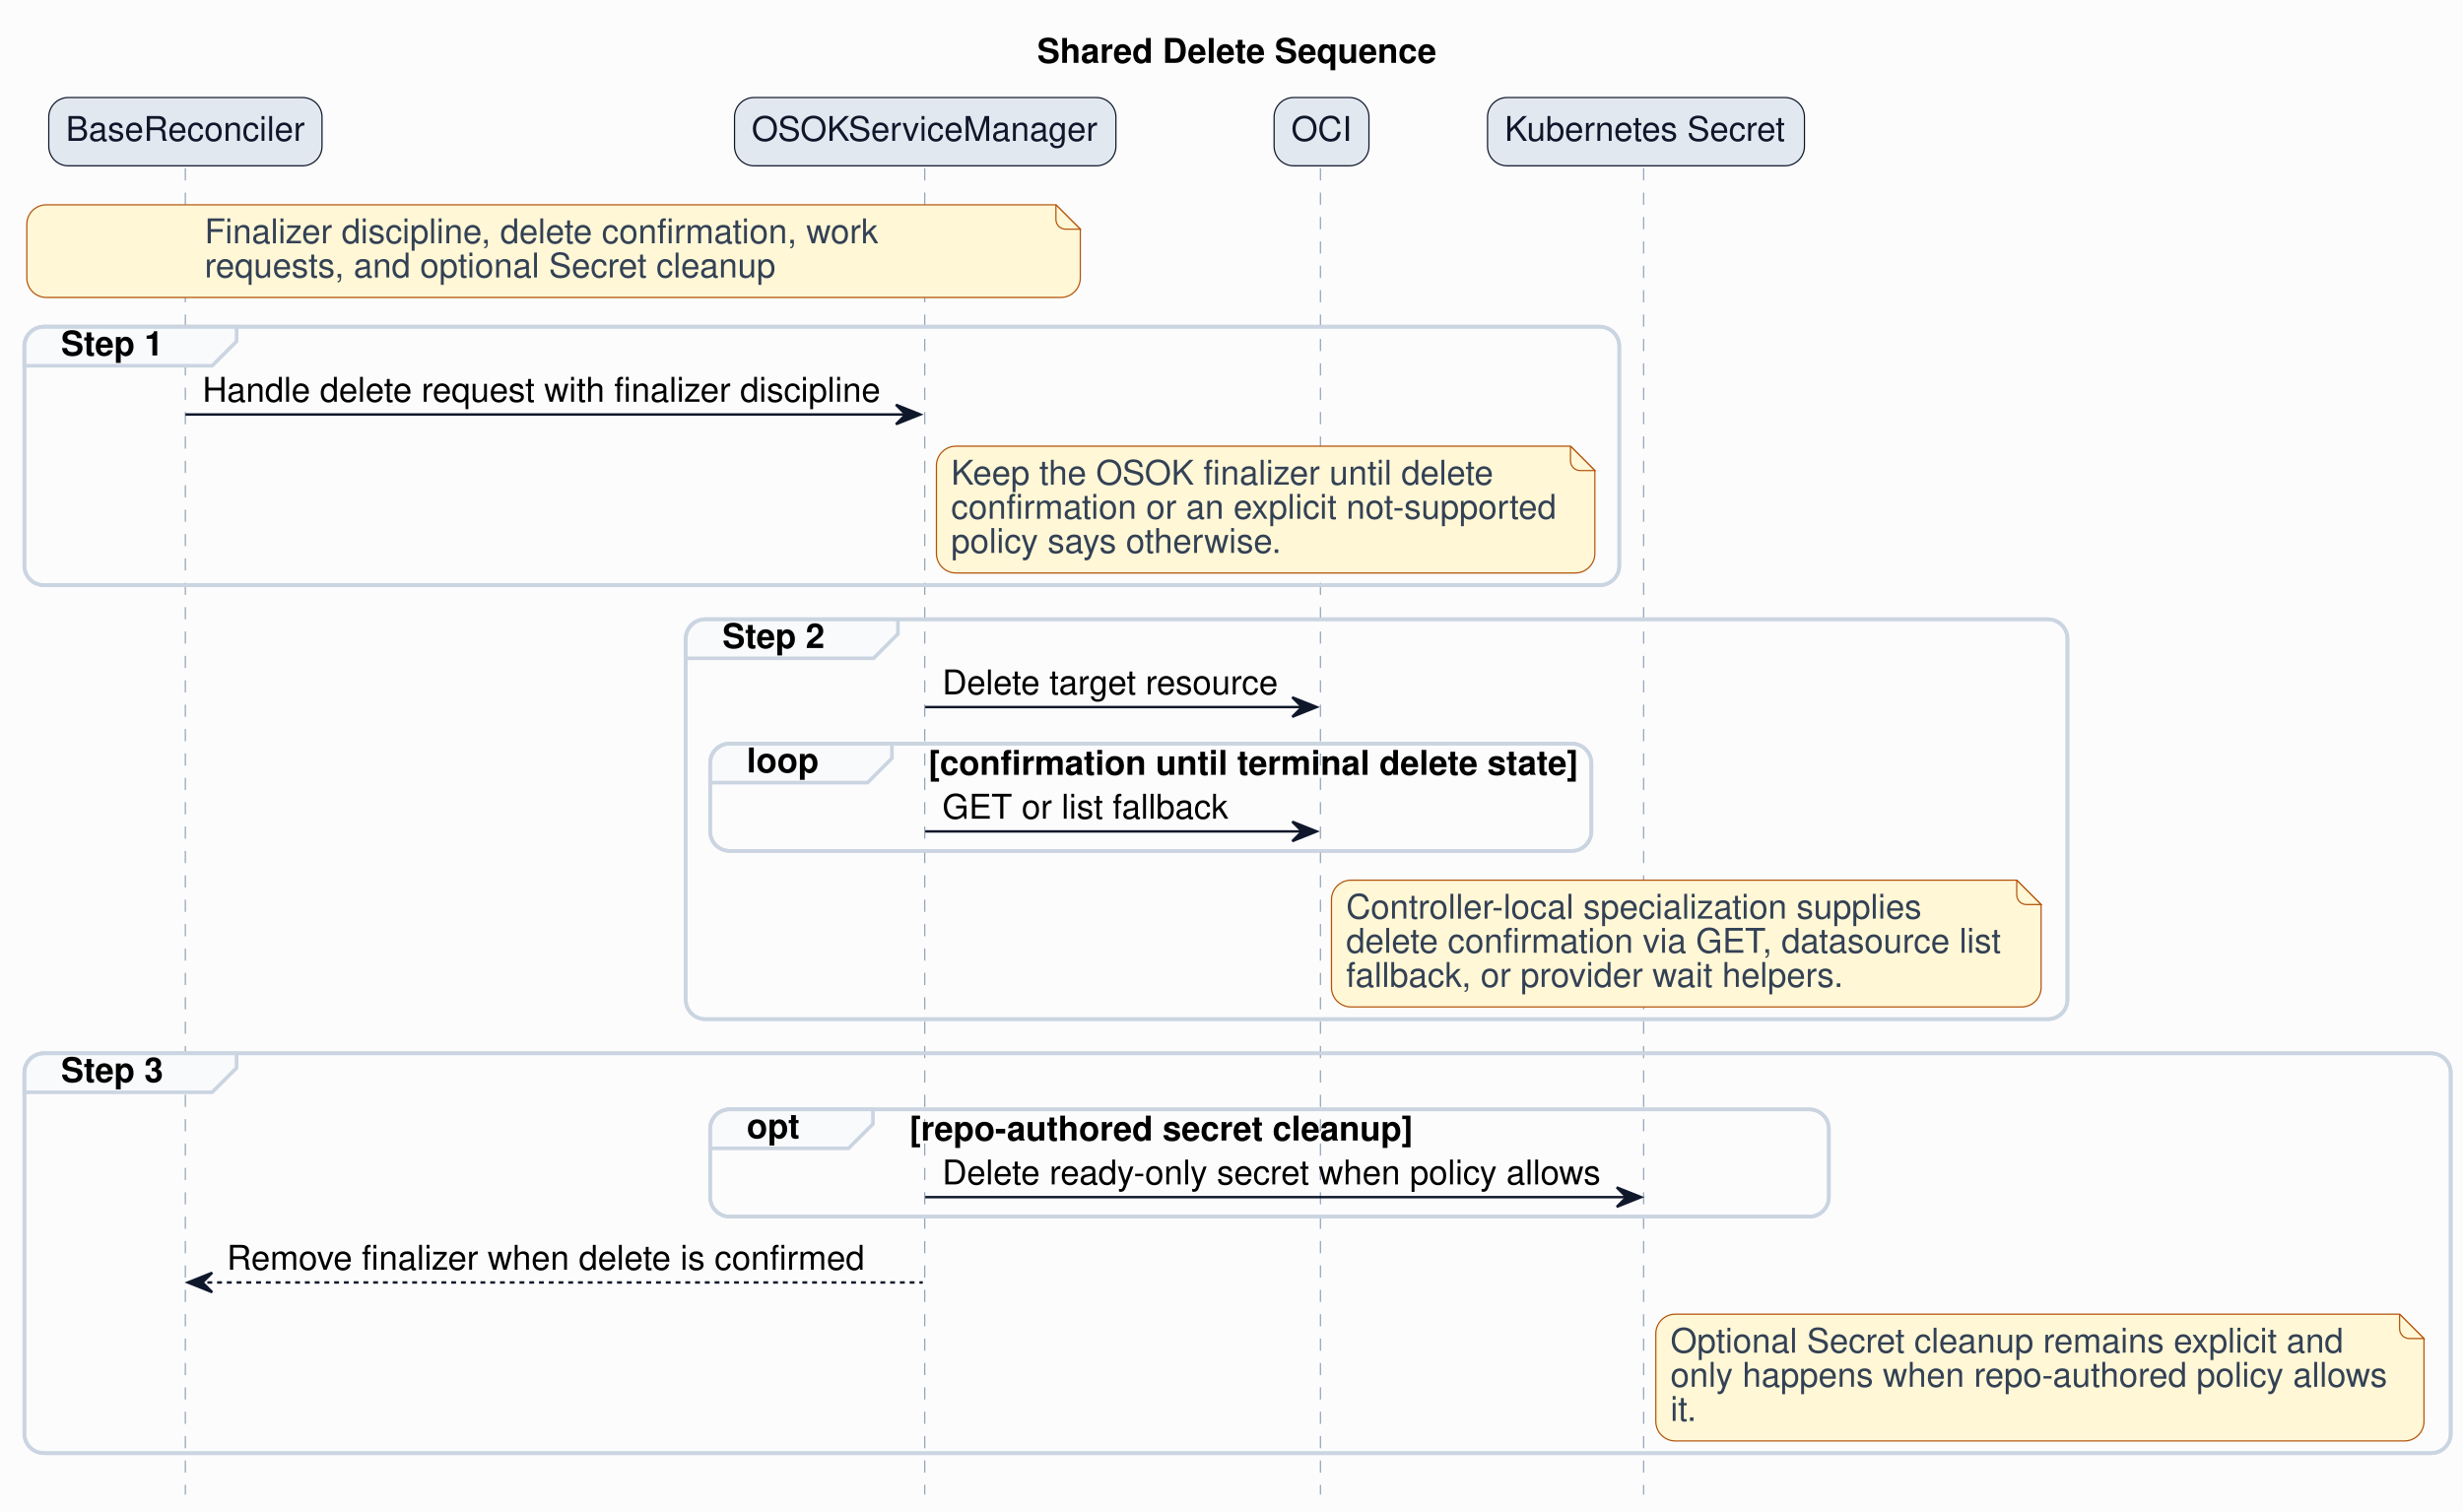
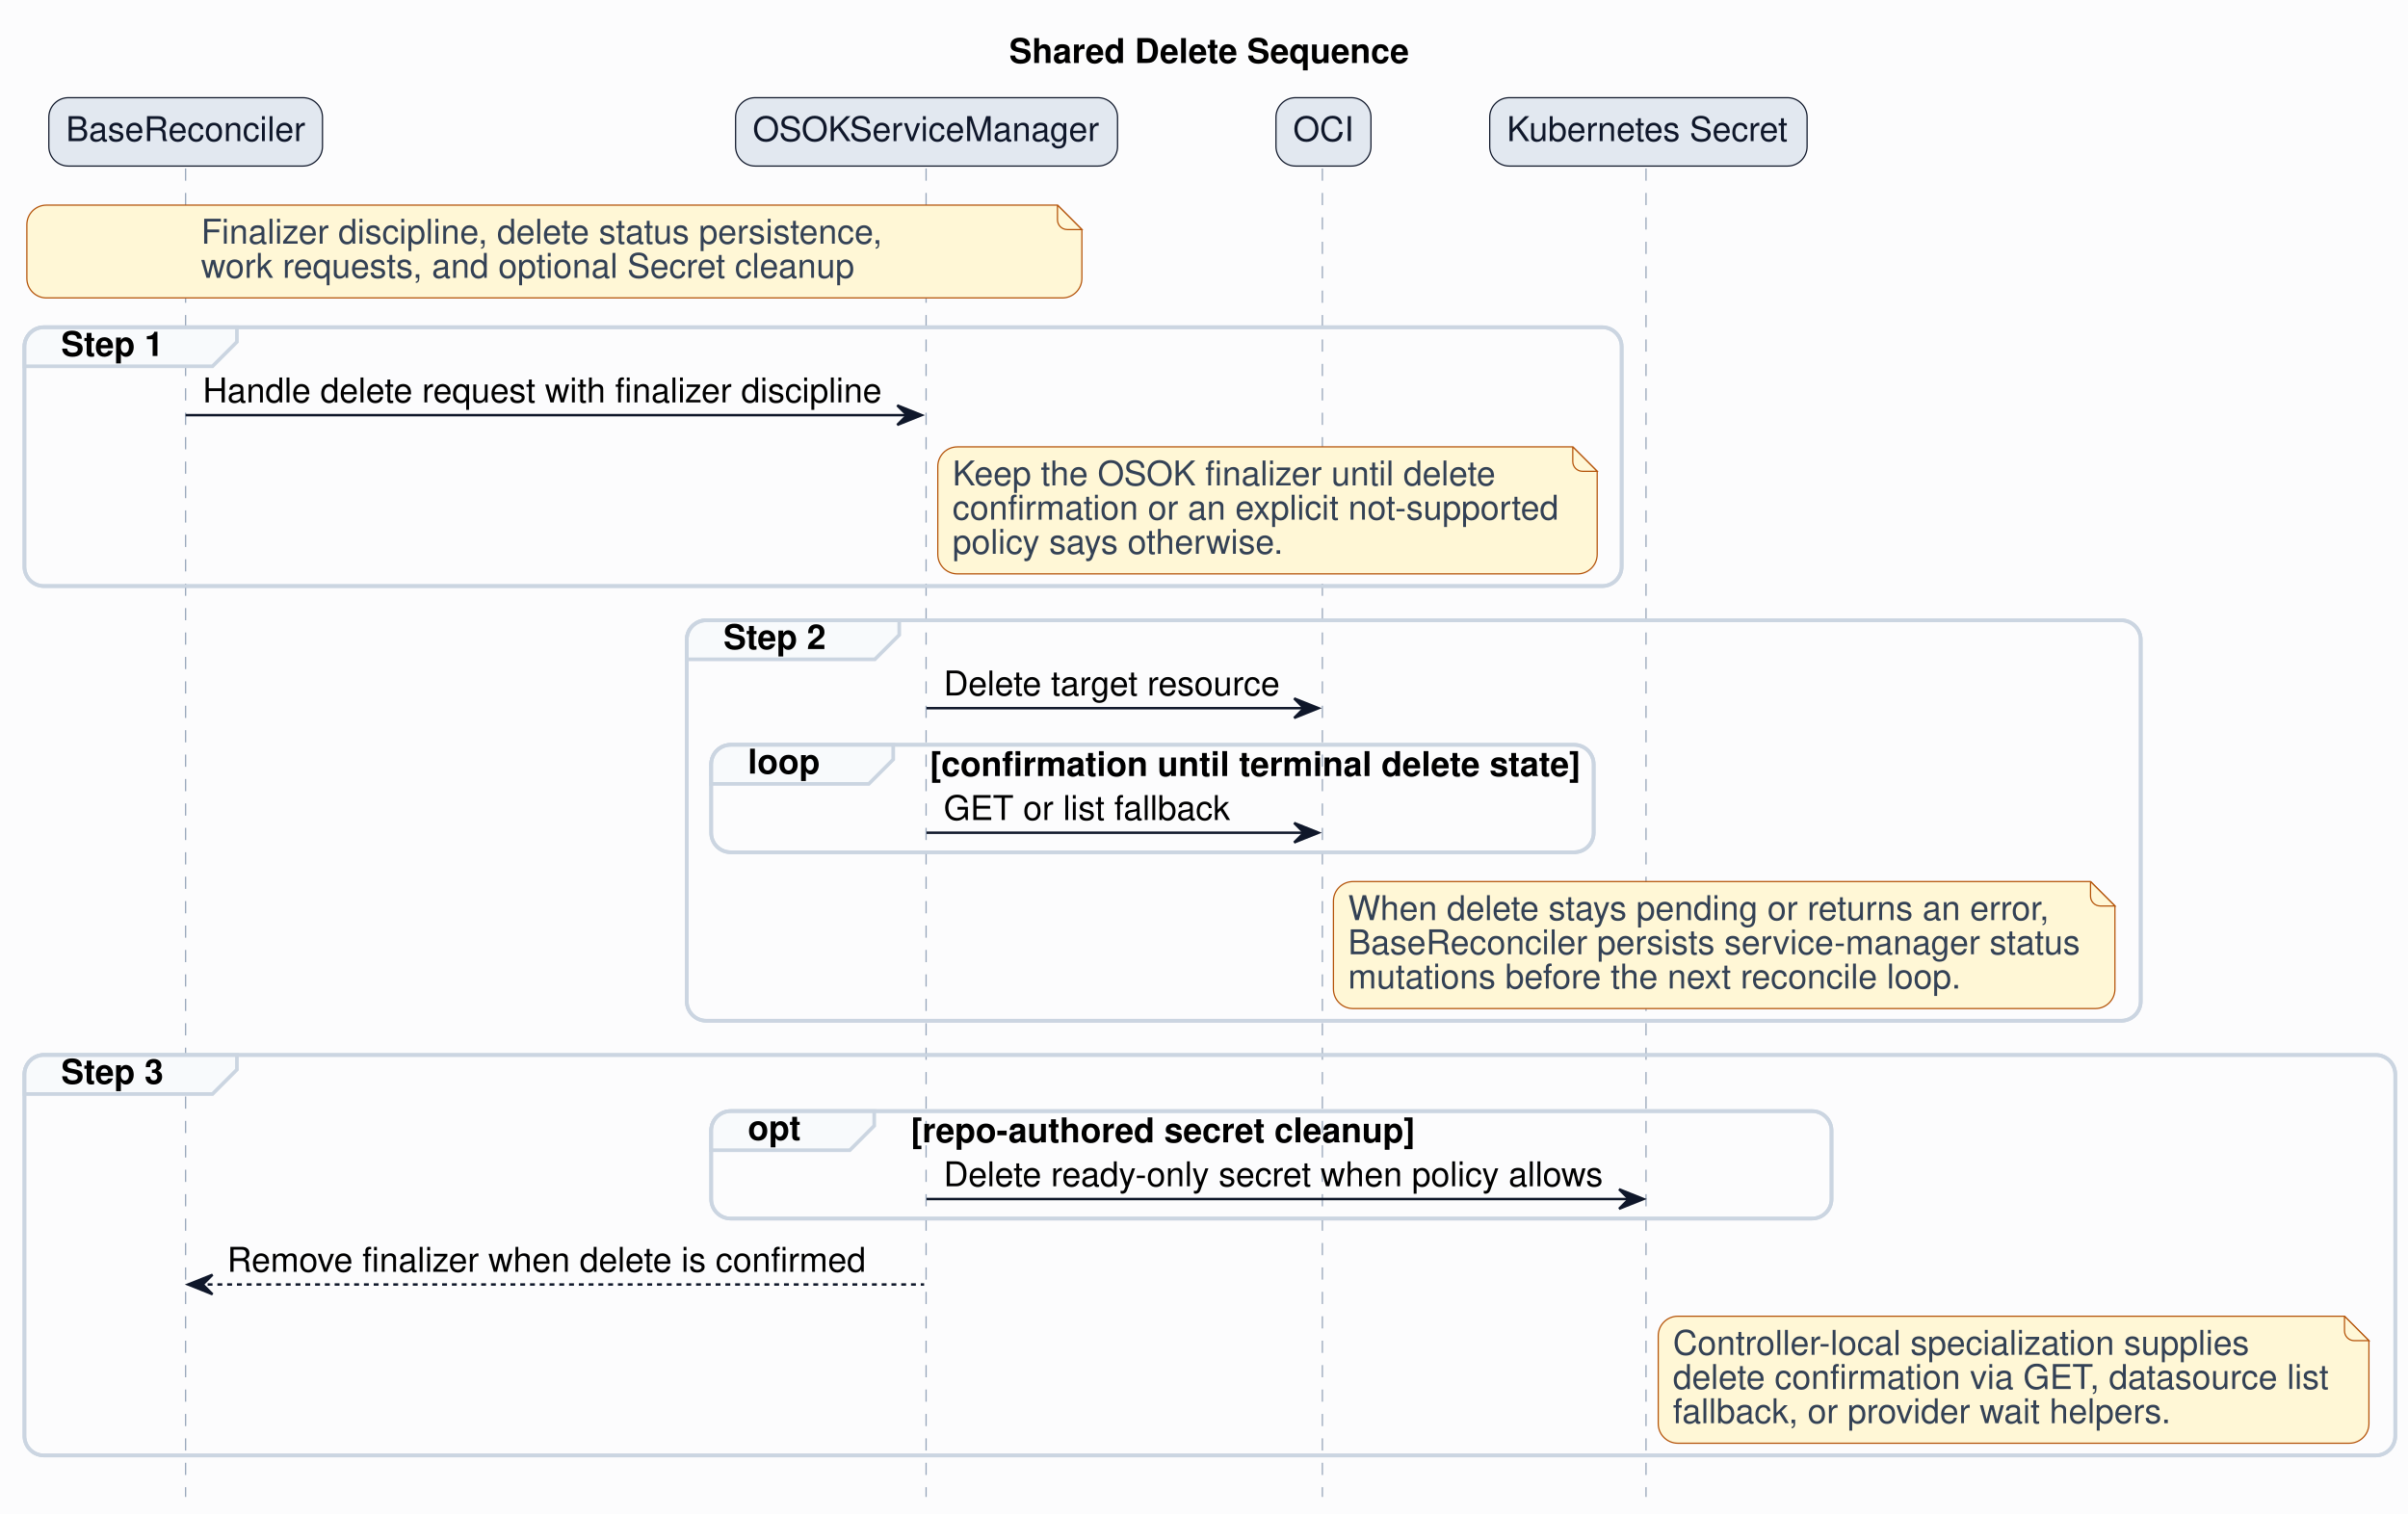
- <svg xmlns="http://www.w3.org/2000/svg" contentStyleType="text/css" data-diagram-type="SEQUENCE" height="620px" preserveAspectRatio="none" style="width:1010px;height:620px;background:#FCFCFD;" version="1.1" viewBox="0 0 1010 620" width="1010px" zoomAndPan="magnify">
+ <svg xmlns="http://www.w3.org/2000/svg" contentStyleType="text/css" data-diagram-type="SEQUENCE" height="620px" preserveAspectRatio="none" style="width:986px;height:620px;background:#FCFCFD;" version="1.1" viewBox="0 0 986 620" width="986px" zoomAndPan="magnify">
  <defs />
  <g>
-     <rect fill="#FCFCFD" height="620" style="stroke:none;stroke-width:1;" width="1010" x="0" y="0" />
-     <text fill="#000000" font-family="Helvetica" font-size="14" font-weight="bold" lengthAdjust="spacing" textLength="163.399" x="425.282" y="25.78">Shared Delete Sequence</text>
+     <rect fill="#FCFCFD" height="620" style="stroke:none;stroke-width:1;" width="986" x="0" y="0" />
+     <text fill="#000000" font-family="Helvetica" font-size="14" font-weight="bold" lengthAdjust="spacing" textLength="163.399" x="413.196" y="25.78">Shared Delete Sequence</text>
    <rect fill="none" height="106" rx="8" ry="8" style="stroke:#CBD5E1;stroke-width:1.5;" width="654.019" x="10" y="134" />
-     <rect fill="none" height="164" rx="8" ry="8" style="stroke:#CBD5E1;stroke-width:1.5;" width="566.586" x="281.206" y="254" />
+     <rect fill="none" height="164" rx="8" ry="8" style="stroke:#CBD5E1;stroke-width:1.5;" width="595.359" x="281.206" y="254" />
    <rect fill="none" height="44" rx="8" ry="8" style="stroke:#CBD5E1;stroke-width:1.5;" width="361.358" x="291.206" y="305" />
-     <rect fill="none" height="164" rx="8" ry="8" style="stroke:#CBD5E1;stroke-width:1.5;" width="994.964" x="10" y="432" />
+     <rect fill="none" height="164" rx="8" ry="8" style="stroke:#CBD5E1;stroke-width:1.5;" width="970.792" x="10" y="432" />
    <rect fill="none" height="44" rx="8" ry="8" style="stroke:#CBD5E1;stroke-width:1.5;" width="458.747" x="291.206" y="455" />
    <g class="participant-lifeline" data-entity-uid="part1" data-qualified-name="BaseReconciler" id="part1-lifeline">
      <g>
        <rect fill="#000000" fill-opacity="0" height="544" width="8" x="72.024" y="69" />
        <line style="stroke:#94A3B8;stroke-width:0.5;stroke-dasharray:5,5;" x1="76" x2="76" y1="69" y2="613" />
      </g>
    </g>
    <g class="participant-lifeline" data-entity-uid="part2" data-qualified-name="ServiceManager" id="part2-lifeline">
      <g>
        <rect fill="#000000" fill-opacity="0" height="544" width="8" x="375.402" y="69" />
        <line style="stroke:#94A3B8;stroke-width:0.5;stroke-dasharray:5,5;" x1="379.206" x2="379.206" y1="69" y2="613" />
      </g>
    </g>
    <g class="participant-lifeline" data-entity-uid="part3" data-qualified-name="OCI" id="part3-lifeline">
      <g>
        <rect fill="#000000" fill-opacity="0" height="544" width="8" x="537.918" y="69" />
        <line style="stroke:#94A3B8;stroke-width:0.5;stroke-dasharray:5,5;" x1="541.474" x2="541.474" y1="69" y2="613" />
      </g>
    </g>
    <g class="participant-lifeline" data-entity-uid="part4" data-qualified-name="SecretStore" id="part4-lifeline">
      <g>
        <rect fill="#000000" fill-opacity="0" height="544" width="8" x="670.973" y="69" />
        <line style="stroke:#94A3B8;stroke-width:0.5;stroke-dasharray:5,5;" x1="673.994" x2="673.994" y1="69" y2="613" />
      </g>
    </g>
    <g class="participant participant-head" data-entity-uid="part1" data-qualified-name="BaseReconciler" id="part1-head">
      <rect fill="#E2E8F0" height="28" rx="8" ry="8" style="stroke:#0F172A;stroke-width:0.5;" width="112.048" x="20" y="40" />
      <text fill="#0F172A" font-family="Helvetica" font-size="14" lengthAdjust="spacing" textLength="98.048" x="27" y="57.78">BaseReconciler</text>
    </g>
    <g class="participant participant-head" data-entity-uid="part2" data-qualified-name="ServiceManager" id="part2-head">
      <rect fill="#E2E8F0" height="28" rx="8" ry="8" style="stroke:#0F172A;stroke-width:0.5;" width="156.393" x="301.206" y="40" />
      <text fill="#0F172A" font-family="Helvetica" font-size="14" lengthAdjust="spacing" textLength="142.393" x="308.206" y="57.78">OSOKServiceManager</text>
    </g>
    <g class="participant participant-head" data-entity-uid="part3" data-qualified-name="OCI" id="part3-head">
      <rect fill="#E2E8F0" height="28" rx="8" ry="8" style="stroke:#0F172A;stroke-width:0.5;" width="38.89" x="522.474" y="40" />
      <text fill="#0F172A" font-family="Helvetica" font-size="14" lengthAdjust="spacing" textLength="24.89" x="529.474" y="57.78">OCI</text>
    </g>
    <g class="participant participant-head" data-entity-uid="part4" data-qualified-name="SecretStore" id="part4-head">
      <rect fill="#E2E8F0" height="28" rx="8" ry="8" style="stroke:#0F172A;stroke-width:0.5;" width="129.958" x="609.994" y="40" />
      <text fill="#0F172A" font-family="Helvetica" font-size="14" lengthAdjust="spacing" textLength="115.958" x="616.994" y="57.78">Kubernetes Secret</text>
    </g>
    <path d="M11,92 L11,114 A8,8 0 0 0 19,122 L435,122 A8,8 0 0 0 443,114 L443,94 L433,84 L19,84 A8,8 0 0 0 11,92" fill="#FFF7D6" style="stroke:#B45309;stroke-width:0.5;" />
    <path d="M433,84 L433,90 A4,4 0 0 0 437,94 L443,94 L433,84" fill="#FFF7D6" style="stroke:#B45309;stroke-width:0.5;" />
-     <text fill="#334155" font-family="Helvetica" font-size="14" lengthAdjust="spacing" textLength="277.785" x="83.906" y="99.78">Finalizer discipline, delete confirmation, work</text>
-     <text fill="#334155" font-family="Helvetica" font-size="14" lengthAdjust="spacing" textLength="235.047" x="83.906" y="113.78">requests, and optional Secret cleanup</text>
+     <text fill="#334155" font-family="Helvetica" font-size="14" lengthAdjust="spacing" textLength="280.916" x="82.341" y="99.78">Finalizer discipline, delete status persistence,</text>
+     <text fill="#334155" font-family="Helvetica" font-size="14" lengthAdjust="spacing" textLength="268.495" x="82.341" y="113.78">work requests, and optional Secret cleanup</text>
    <path d="M18,134 L97.014,134 L97.014,140 L87.014,150 L10,150 L10,142 A8,8 0 0 1 18,134" fill="#F8FAFC" style="stroke:#CBD5E1;stroke-width:1.5;" />
    <rect fill="none" height="106" rx="8" ry="8" style="stroke:#CBD5E1;stroke-width:1.5;" width="654.019" x="10" y="134" />
    <text fill="#000000" font-family="Helvetica" font-size="14" font-weight="bold" lengthAdjust="spacing" textLength="42.014" x="25" y="145.78">Step 1</text>
    <g class="message" data-entity-1="part1" data-entity-2="part2" id="msg1">
      <polygon fill="#0F172A" points="367.402,166,377.402,170,367.402,174,371.402,170" style="stroke:#0F172A;stroke-width:1;" />
      <line style="stroke:#0F172A;stroke-width:1;" x1="76.024" x2="373.402" y1="170" y2="170" />
      <text fill="#000000" font-family="Helvetica" font-size="14" lengthAdjust="spacing" textLength="279.378" x="83.024" y="164.78">Handle delete request with finalizer discipline</text>
    </g>
    <path d="M384,191 L384,227 A8,8 0 0 0 392,235 L646,235 A8,8 0 0 0 654,227 L654,193 L644,183 L392,183 A8,8 0 0 0 384,191" fill="#FFF7D6" style="stroke:#B45309;stroke-width:0.5;" />
    <path d="M644,183 L644,189 A4,4 0 0 0 648,193 L654,193 L644,183" fill="#FFF7D6" style="stroke:#B45309;stroke-width:0.5;" />
    <text fill="#334155" font-family="Helvetica" font-size="14" lengthAdjust="spacing" textLength="224.13" x="390" y="198.78">Keep the OSOK finalizer until delete</text>
    <text fill="#334155" font-family="Helvetica" font-size="14" lengthAdjust="spacing" textLength="249.019" x="390" y="212.78">confirmation or an explicit not-supported</text>
    <text fill="#334155" font-family="Helvetica" font-size="14" lengthAdjust="spacing" textLength="136.165" x="390" y="226.78">policy says otherwise.</text>
    <path d="M289.206,254 L368.219,254 L368.219,260 L358.219,270 L281.206,270 L281.206,262 A8,8 0 0 1 289.206,254" fill="#F8FAFC" style="stroke:#CBD5E1;stroke-width:1.5;" />
-     <rect fill="none" height="164" rx="8" ry="8" style="stroke:#CBD5E1;stroke-width:1.5;" width="566.586" x="281.206" y="254" />
+     <rect fill="none" height="164" rx="8" ry="8" style="stroke:#CBD5E1;stroke-width:1.5;" width="595.359" x="281.206" y="254" />
    <text fill="#000000" font-family="Helvetica" font-size="14" font-weight="bold" lengthAdjust="spacing" textLength="42.014" x="296.206" y="265.78">Step 2</text>
    <g class="message" data-entity-1="part2" data-entity-2="part3" id="msg2">
      <polygon fill="#0F172A" points="529.918,286,539.918,290,529.918,294,533.918,290" style="stroke:#0F172A;stroke-width:1;" />
      <line style="stroke:#0F172A;stroke-width:1;" x1="379.402" x2="535.918" y1="290" y2="290" />
      <text fill="#000000" font-family="Helvetica" font-size="14" lengthAdjust="spacing" textLength="138.517" x="386.402" y="284.78">Delete target resource</text>
    </g>
    <path d="M299.206,305 L365.75,305 L365.75,311 L355.75,321 L291.206,321 L291.206,313 A8,8 0 0 1 299.206,305" fill="#F8FAFC" style="stroke:#CBD5E1;stroke-width:1.5;" />
    <rect fill="none" height="44" rx="8" ry="8" style="stroke:#CBD5E1;stroke-width:1.5;" width="361.358" x="291.206" y="305" />
    <text fill="#000000" font-family="Helvetica" font-size="14" font-weight="bold" lengthAdjust="spacing" textLength="29.545" x="306.206" y="316.78">loop</text>
    <text fill="#000000" font-family="Helvetica" font-size="14" font-weight="bold" lengthAdjust="spacing" textLength="266.813" x="380.75" y="317.78">[confirmation until terminal delete state]</text>
    <g class="message" data-entity-1="part2" data-entity-2="part3" id="msg3">
      <polygon fill="#0F172A" points="529.918,337,539.918,341,529.918,345,533.918,341" style="stroke:#0F172A;stroke-width:1;" />
      <line style="stroke:#0F172A;stroke-width:1;" x1="379.402" x2="535.918" y1="341" y2="341" />
      <text fill="#000000" font-family="Helvetica" font-size="14" lengthAdjust="spacing" textLength="117.476" x="386.402" y="335.78">GET or list fallback</text>
    </g>
-     <path d="M546,369 L546,405 A8,8 0 0 0 554,413 L829,413 A8,8 0 0 0 837,405 L837,371 L827,361 L554,361 A8,8 0 0 0 546,369" fill="#FFF7D6" style="stroke:#B45309;stroke-width:0.5;" />
-     <path d="M827,361 L827,367 A4,4 0 0 0 831,371 L837,371 L827,361" fill="#FFF7D6" style="stroke:#B45309;stroke-width:0.5;" />
-     <text fill="#334155" font-family="Helvetica" font-size="14" lengthAdjust="spacing" textLength="237.337" x="552" y="376.78">Controller-local specialization supplies</text>
-     <text fill="#334155" font-family="Helvetica" font-size="14" lengthAdjust="spacing" textLength="270.792" x="552" y="390.78">delete confirmation via GET, datasource list</text>
-     <text fill="#334155" font-family="Helvetica" font-size="14" lengthAdjust="spacing" textLength="204.648" x="552" y="404.78">fallback, or provider wait helpers.</text>
+     <path d="M546,369 L546,405 A8,8 0 0 0 554,413 L858,413 A8,8 0 0 0 866,405 L866,371 L856,361 L554,361 A8,8 0 0 0 546,369" fill="#FFF7D6" style="stroke:#B45309;stroke-width:0.5;" />
+     <path d="M856,361 L856,367 A4,4 0 0 0 860,371 L866,371 L856,361" fill="#FFF7D6" style="stroke:#B45309;stroke-width:0.5;" />
+     <text fill="#334155" font-family="Helvetica" font-size="14" lengthAdjust="spacing" textLength="289.488" x="552" y="376.78">When delete stays pending or returns an error,</text>
+     <text fill="#334155" font-family="Helvetica" font-size="14" lengthAdjust="spacing" textLength="299.565" x="552" y="390.78">BaseReconciler persists service-manager status</text>
+     <text fill="#334155" font-family="Helvetica" font-size="14" lengthAdjust="spacing" textLength="252.15" x="552" y="404.78">mutations before the next reconcile loop.</text>
    <path d="M18,432 L97.014,432 L97.014,438 L87.014,448 L10,448 L10,440 A8,8 0 0 1 18,432" fill="#F8FAFC" style="stroke:#CBD5E1;stroke-width:1.5;" />
-     <rect fill="none" height="164" rx="8" ry="8" style="stroke:#CBD5E1;stroke-width:1.5;" width="994.964" x="10" y="432" />
+     <rect fill="none" height="164" rx="8" ry="8" style="stroke:#CBD5E1;stroke-width:1.5;" width="970.792" x="10" y="432" />
    <text fill="#000000" font-family="Helvetica" font-size="14" font-weight="bold" lengthAdjust="spacing" textLength="42.014" x="25" y="443.78">Step 3</text>
    <path d="M299.206,455 L357.971,455 L357.971,461 L347.971,471 L291.206,471 L291.206,463 A8,8 0 0 1 299.206,455" fill="#F8FAFC" style="stroke:#CBD5E1;stroke-width:1.5;" />
    <rect fill="none" height="44" rx="8" ry="8" style="stroke:#CBD5E1;stroke-width:1.5;" width="458.747" x="291.206" y="455" />
    <text fill="#000000" font-family="Helvetica" font-size="14" font-weight="bold" lengthAdjust="spacing" textLength="21.766" x="306.206" y="466.78">opt</text>
    <text fill="#000000" font-family="Helvetica" font-size="14" font-weight="bold" lengthAdjust="spacing" textLength="206.151" x="372.971" y="467.78">[repo-authored secret cleanup]</text>
    <g class="message" data-entity-1="part2" data-entity-2="part4" id="msg4">
      <polygon fill="#0F172A" points="662.973,487,672.973,491,662.973,495,666.973,491" style="stroke:#0F172A;stroke-width:1;" />
      <line style="stroke:#0F172A;stroke-width:1;" x1="379.402" x2="668.973" y1="491" y2="491" />
      <text fill="#000000" font-family="Helvetica" font-size="14" lengthAdjust="spacing" textLength="271.571" x="386.402" y="485.78">Delete ready-only secret when policy allows</text>
    </g>
    <g class="message" data-entity-1="part2" data-entity-2="part1" id="msg5">
      <polygon fill="#0F172A" points="87.024,522,77.024,526,87.024,530,83.024,526" style="stroke:#0F172A;stroke-width:1;" />
      <line style="stroke:#0F172A;stroke-width:1;stroke-dasharray:2,2;" x1="81.024" x2="378.402" y1="526" y2="526" />
      <text fill="#000000" font-family="Helvetica" font-size="14" lengthAdjust="spacing" textLength="263.013" x="93.024" y="520.78">Remove finalizer when delete is confirmed</text>
    </g>
-     <path d="M679,547 L679,583 A8,8 0 0 0 687,591 L986,591 A8,8 0 0 0 994,583 L994,549 L984,539 L687,539 A8,8 0 0 0 679,547" fill="#FFF7D6" style="stroke:#B45309;stroke-width:0.5;" />
-     <path d="M984,539 L984,545 A4,4 0 0 0 988,549 L994,549 L984,539" fill="#FFF7D6" style="stroke:#B45309;stroke-width:0.5;" />
-     <text fill="#334155" font-family="Helvetica" font-size="14" lengthAdjust="spacing" textLength="277.04" x="685" y="554.78">Optional Secret cleanup remains explicit and</text>
-     <text fill="#334155" font-family="Helvetica" font-size="14" lengthAdjust="spacing" textLength="294.964" x="685" y="568.78">only happens when repo-authored policy allows</text>
-     <text fill="#334155" font-family="Helvetica" font-size="14" lengthAdjust="spacing" textLength="10.89" x="685" y="582.78">it.</text>
+     <path d="M679,547 L679,583 A8,8 0 0 0 687,591 L962,591 A8,8 0 0 0 970,583 L970,549 L960,539 L687,539 A8,8 0 0 0 679,547" fill="#FFF7D6" style="stroke:#B45309;stroke-width:0.5;" />
+     <path d="M960,539 L960,545 A4,4 0 0 0 964,549 L970,549 L960,539" fill="#FFF7D6" style="stroke:#B45309;stroke-width:0.5;" />
+     <text fill="#334155" font-family="Helvetica" font-size="14" lengthAdjust="spacing" textLength="237.337" x="685" y="554.78">Controller-local specialization supplies</text>
+     <text fill="#334155" font-family="Helvetica" font-size="14" lengthAdjust="spacing" textLength="270.792" x="685" y="568.78">delete confirmation via GET, datasource list</text>
+     <text fill="#334155" font-family="Helvetica" font-size="14" lengthAdjust="spacing" textLength="204.648" x="685" y="582.78">fallback, or provider wait helpers.</text>
  </g>
</svg>
